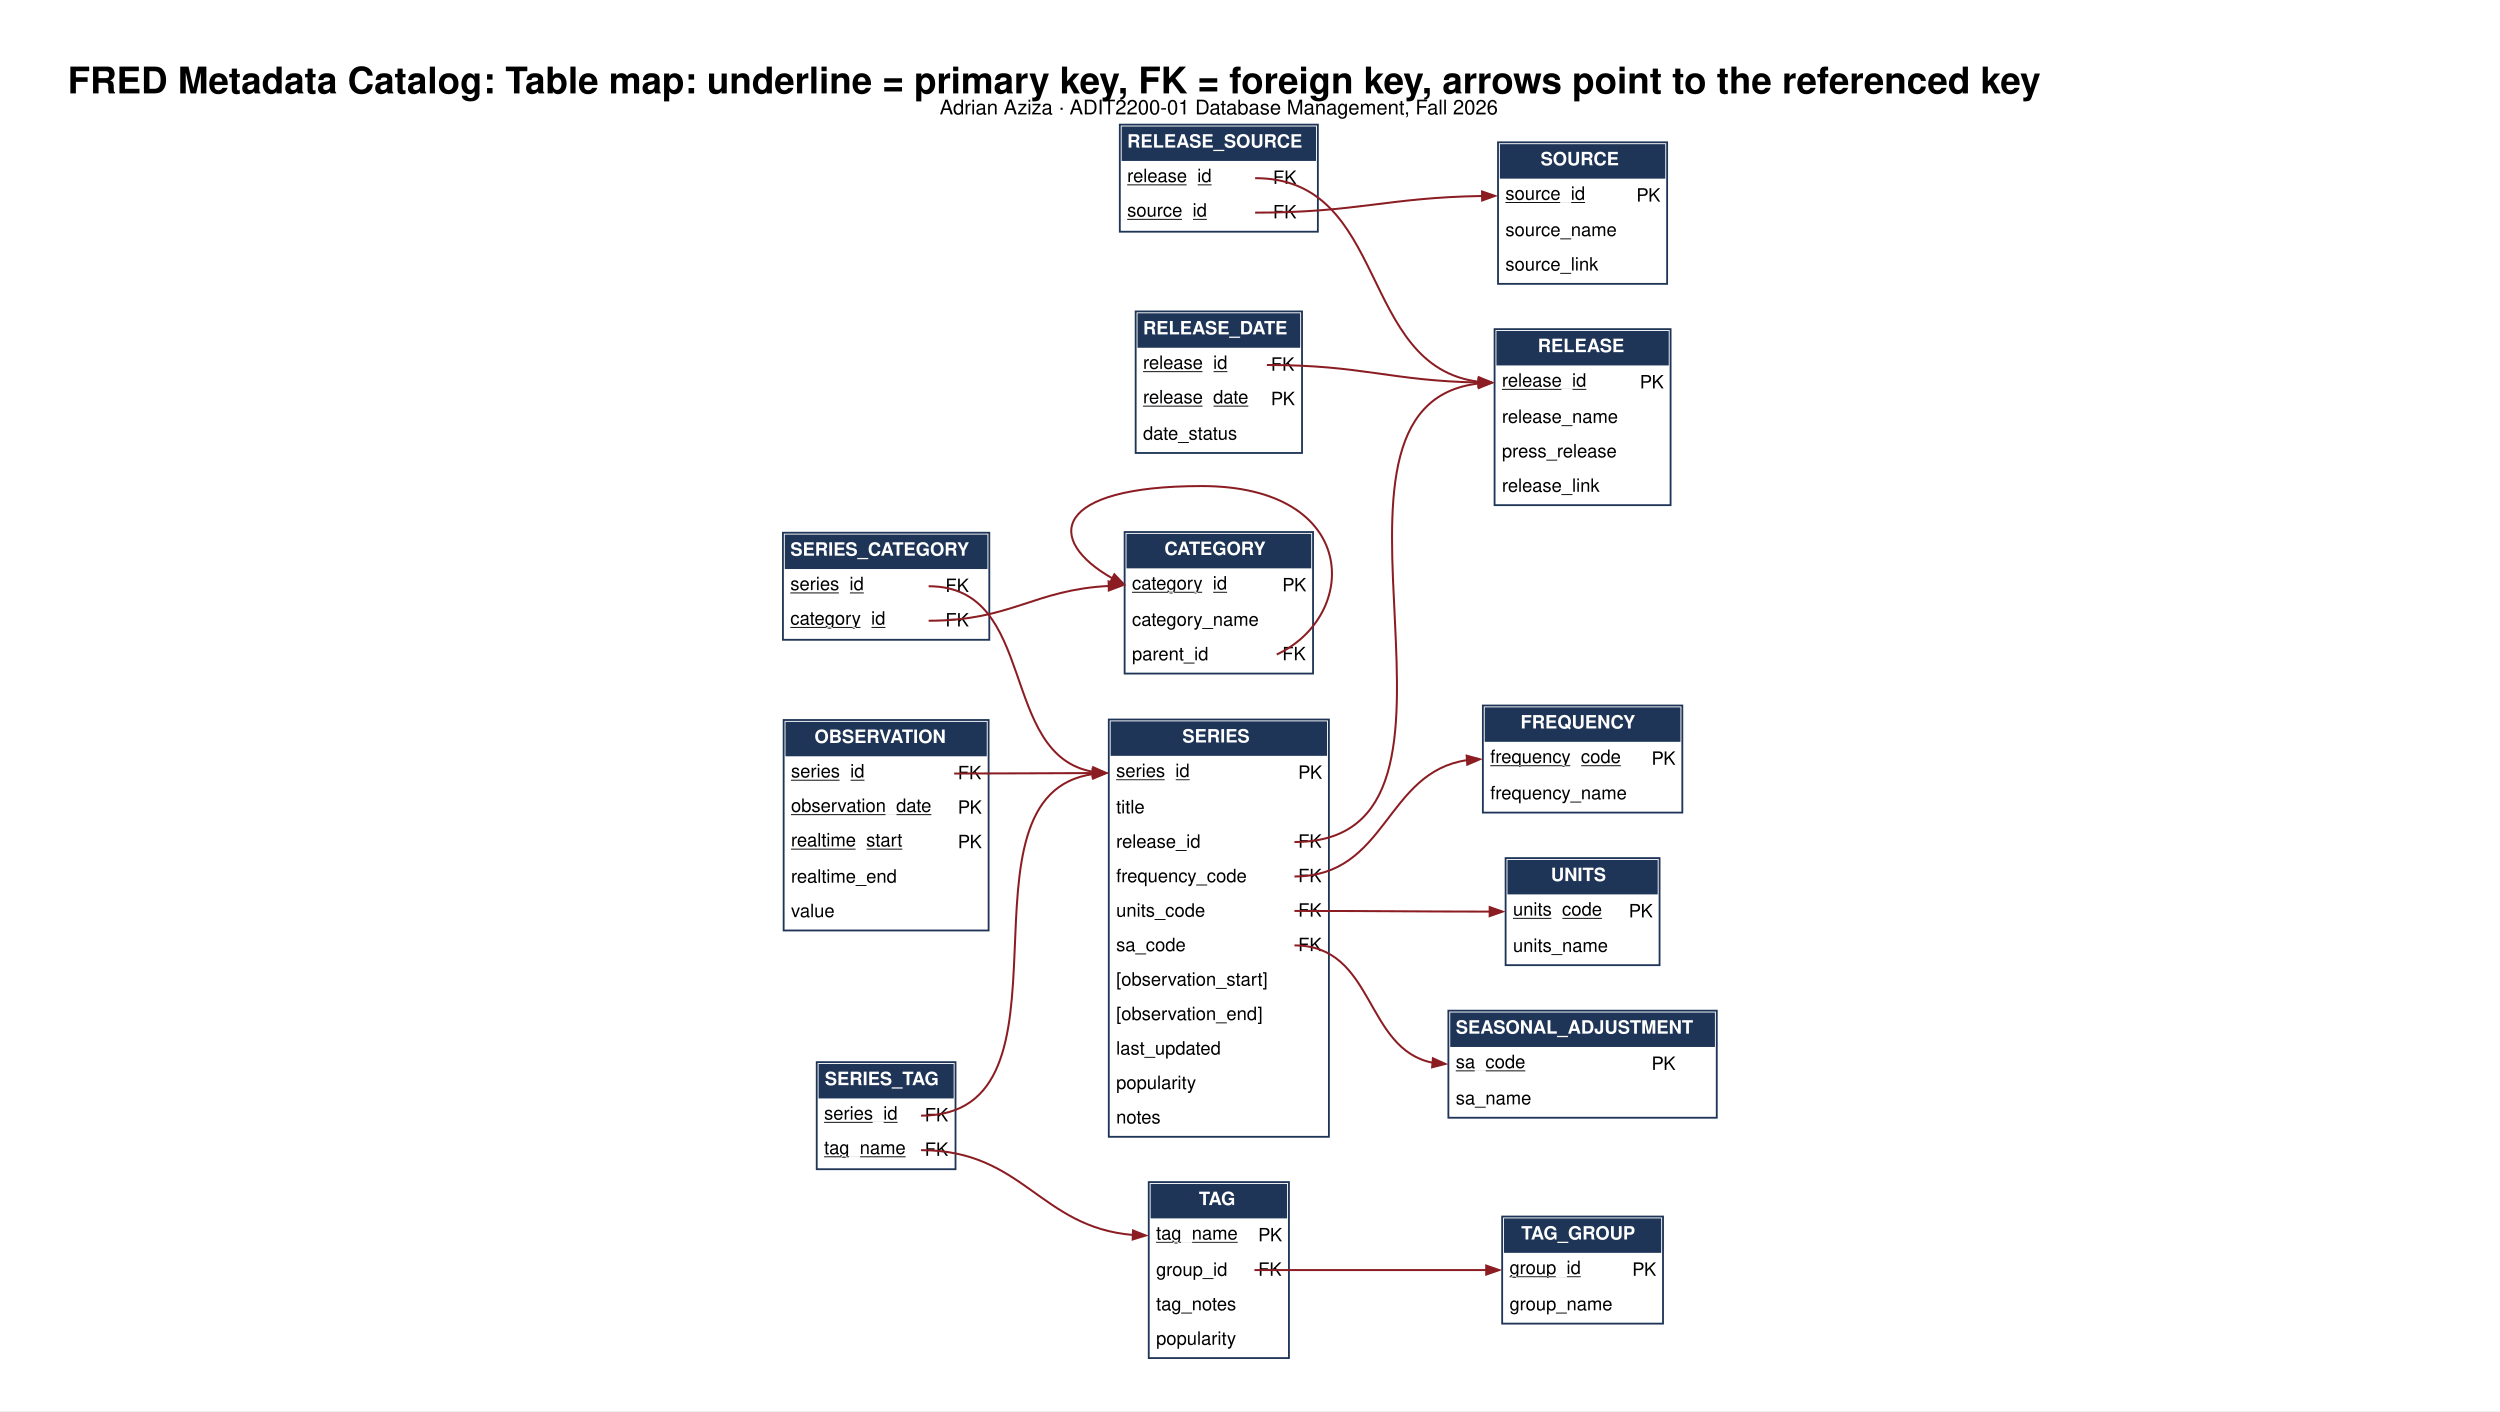
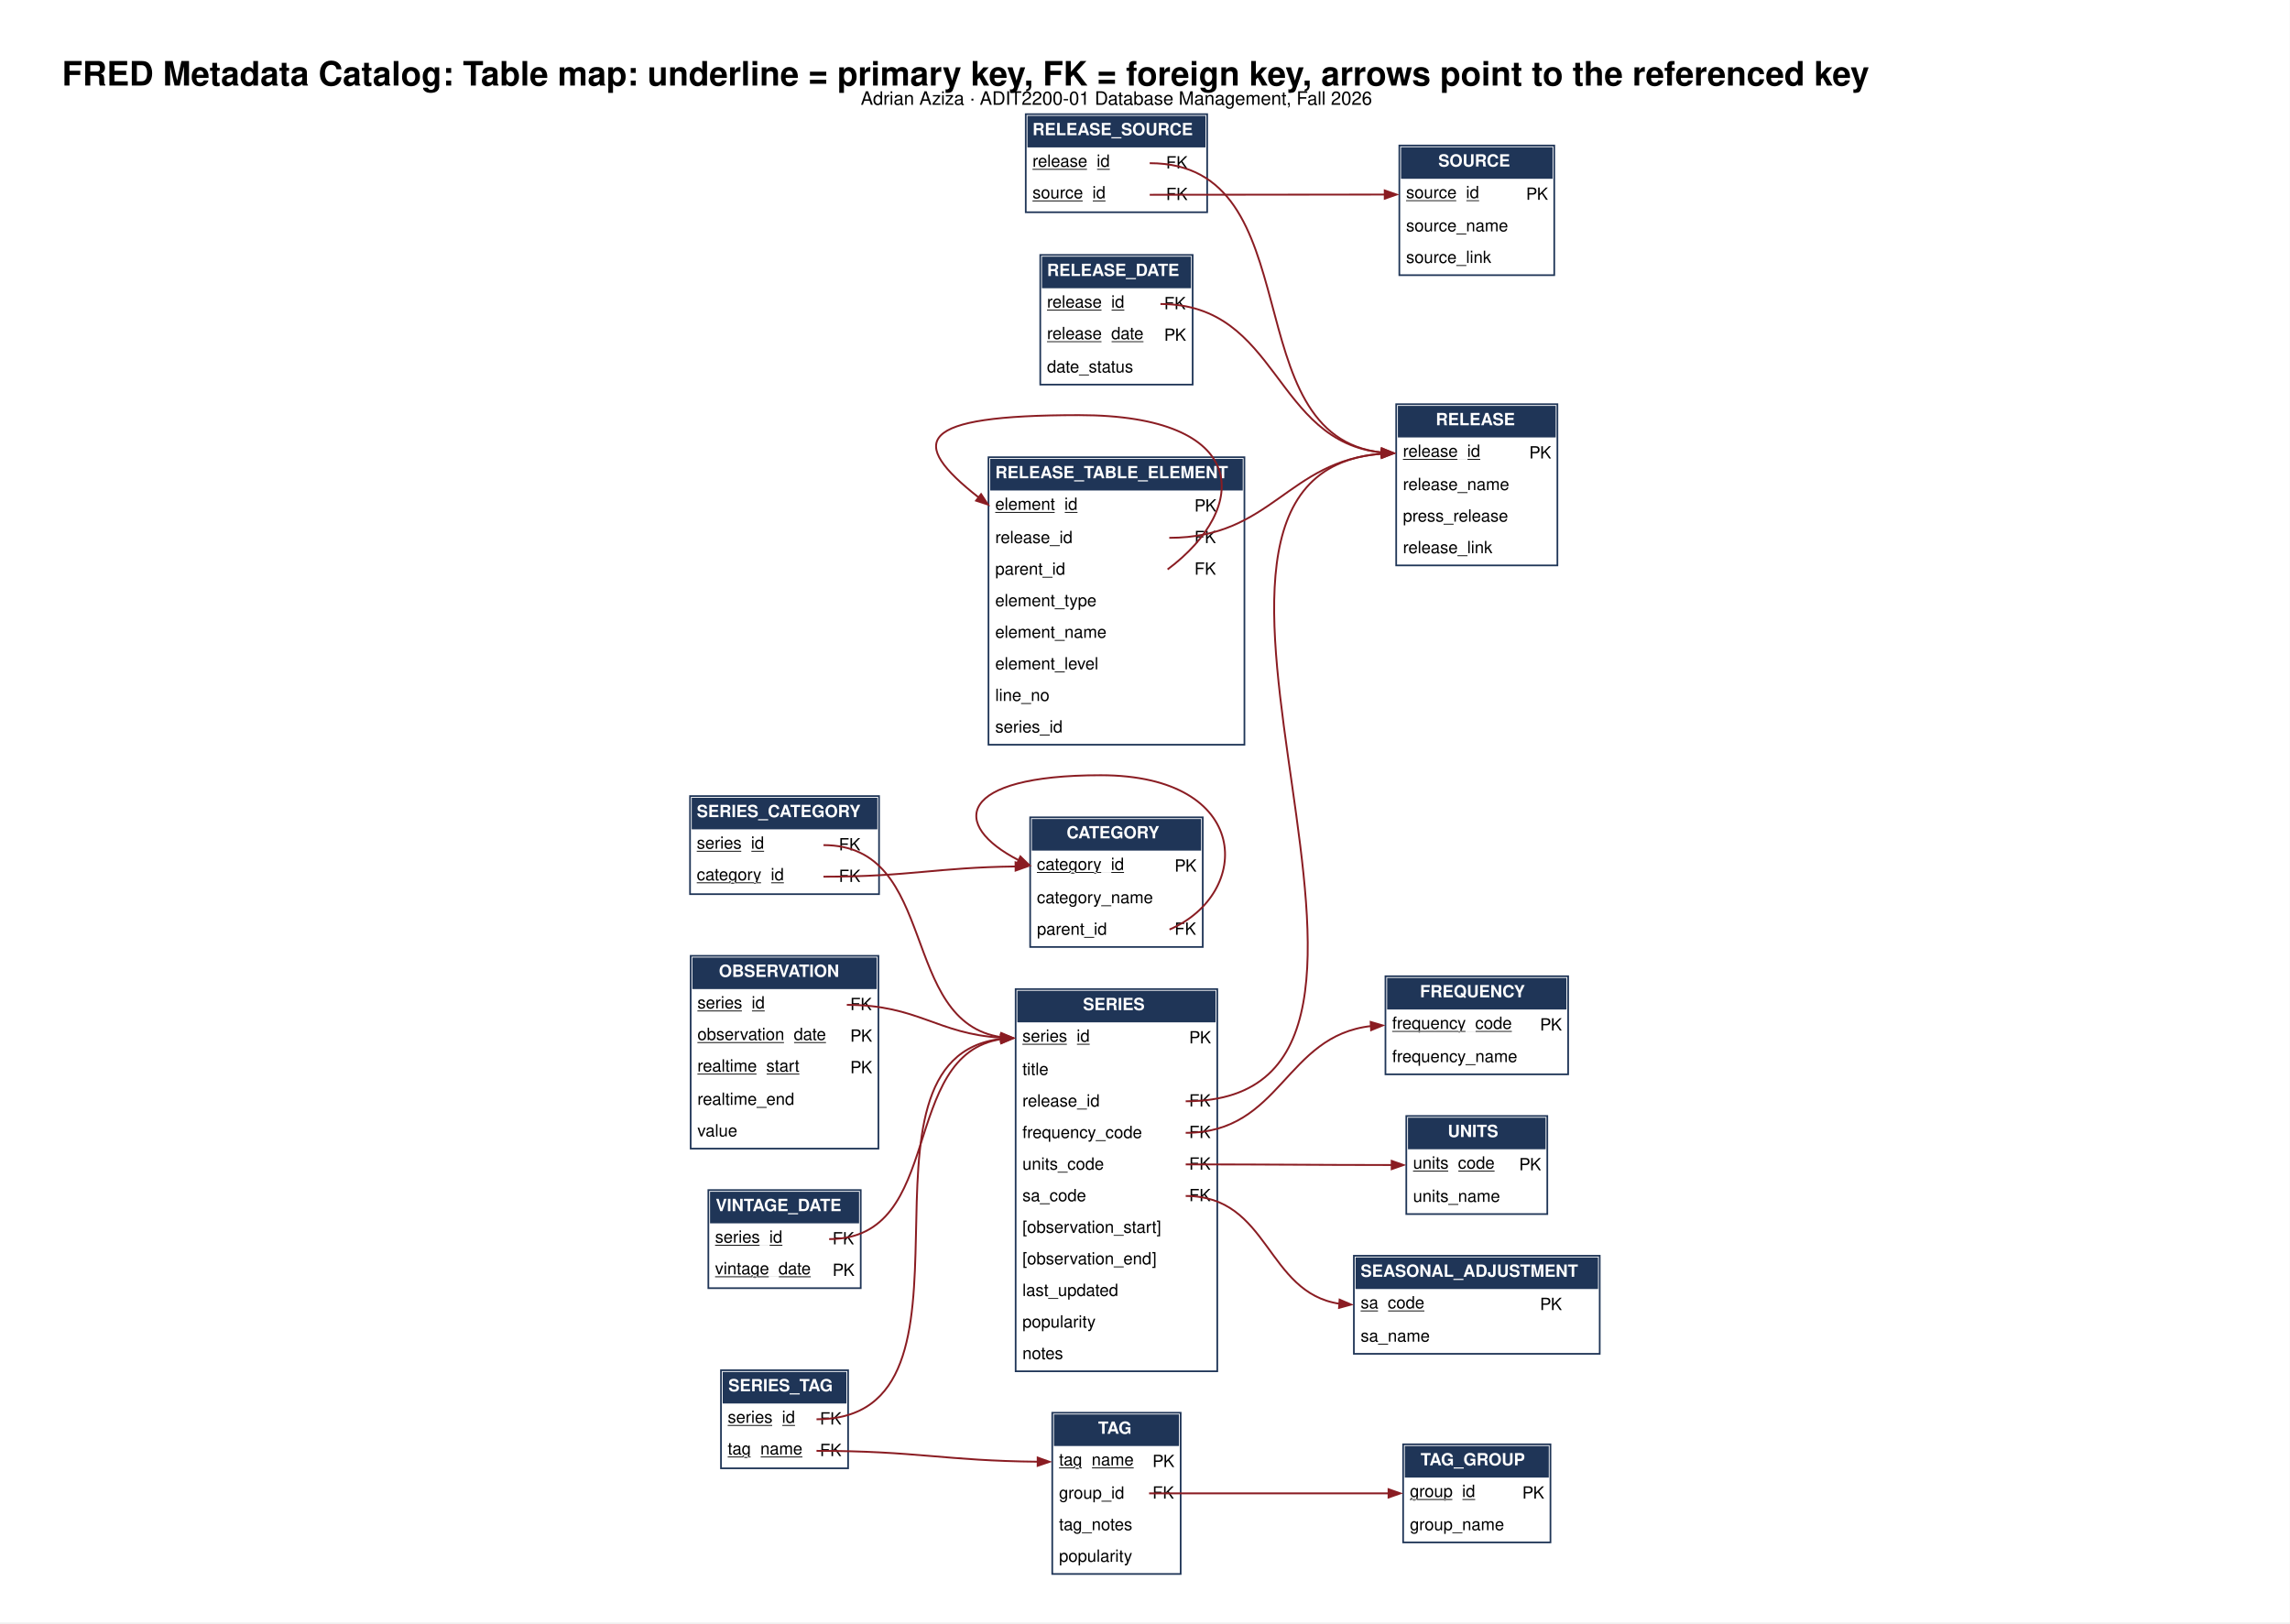
- <svg xmlns="http://www.w3.org/2000/svg" width="1360pt" height="768pt" viewBox="0.00 0.00 1360.00 768.00">
-   <g id="graph0" class="graph" transform="scale(1 1) rotate(0) translate(28.8 738.8)">
-     <polygon fill="white" stroke="none" points="-28.8,28.8 -28.8,-738.8 1331.05,-738.8 1331.05,28.8 -28.8,28.8" />
-     <text xml:space="preserve" text-anchor="start" x="8" y="-688" font-family="Helvetica,sans-Serif" font-weight="bold" font-size="20.00">FRED Metadata Catalog: Table map: underline = primary key, FK = foreign key, arrows point to the referenced key</text>
-     <text xml:space="preserve" text-anchor="start" x="482.38" y="-676.55" font-family="Helvetica,sans-Serif" font-size="11.00">Adrian Aziza · ADIT2200-01 Database Management, Fall 2026</text>
+ <svg xmlns="http://www.w3.org/2000/svg" width="1360pt" height="964pt" viewBox="0.00 0.00 1360.00 964.00">
+   <g id="graph0" class="graph" transform="scale(1 1) rotate(0) translate(28.8 934.8)">
+     <polygon fill="white" stroke="none" points="-28.8,28.8 -28.8,-934.8 1331.05,-934.8 1331.05,28.8 -28.8,28.8" />
+     <text xml:space="preserve" text-anchor="start" x="8" y="-884" font-family="Helvetica,sans-Serif" font-weight="bold" font-size="20.00">FRED Metadata Catalog: Table map: underline = primary key, FK = foreign key, arrows point to the referenced key</text>
+     <text xml:space="preserve" text-anchor="start" x="482.38" y="-872.55" font-family="Helvetica,sans-Serif" font-size="11.00">Adrian Aziza · ADIT2200-01 Database Management, Fall 2026</text>
    <g id="node1" class="node">
-       <polygon fill="#1f3557" stroke="none" points="778.88,-335.25 778.88,-354 885.38,-354 885.38,-335.25 778.88,-335.25" />
-       <text xml:space="preserve" text-anchor="start" x="798.38" y="-342.5" font-family="Helvetica,sans-Serif" font-weight="bold" font-size="10.00" fill="white">FREQUENCY</text>
-       <text xml:space="preserve" text-anchor="start" x="781.88" y="-323.75" font-family="Helvetica,sans-Serif" text-decoration="underline" font-size="10.00">frequency_code</text>
-       <text xml:space="preserve" text-anchor="start" x="869.62" y="-322.75" font-family="Helvetica,sans-Serif" font-size="10.00">PK</text>
-       <text xml:space="preserve" text-anchor="start" x="781.88" y="-304" font-family="Helvetica,sans-Serif" font-size="10.00">frequency_name</text>
-       <polygon fill="none" stroke="#1f3557" points="777.88,-296.75 777.88,-355 886.38,-355 886.38,-296.75 777.88,-296.75" />
+       <polygon fill="#1f3557" stroke="none" points="795,-335.25 795,-354 901.5,-354 901.5,-335.25 795,-335.25" />
+       <text xml:space="preserve" text-anchor="start" x="814.5" y="-342.5" font-family="Helvetica,sans-Serif" font-weight="bold" font-size="10.00" fill="white">FREQUENCY</text>
+       <text xml:space="preserve" text-anchor="start" x="798" y="-323.75" font-family="Helvetica,sans-Serif" text-decoration="underline" font-size="10.00">frequency_code</text>
+       <text xml:space="preserve" text-anchor="start" x="885.75" y="-322.75" font-family="Helvetica,sans-Serif" font-size="10.00">PK</text>
+       <text xml:space="preserve" text-anchor="start" x="798" y="-304" font-family="Helvetica,sans-Serif" font-size="10.00">frequency_name</text>
+       <polygon fill="none" stroke="#1f3557" points="794,-296.75 794,-355 902.5,-355 902.5,-296.75 794,-296.75" />
    </g>
    <g id="node2" class="node">
-       <polygon fill="#1f3557" stroke="none" points="791.25,-252.25 791.25,-271 873,-271 873,-252.25 791.25,-252.25" />
-       <text xml:space="preserve" text-anchor="start" x="814.88" y="-259.5" font-family="Helvetica,sans-Serif" font-weight="bold" font-size="10.00" fill="white">UNITS</text>
-       <text xml:space="preserve" text-anchor="start" x="794.25" y="-240.75" font-family="Helvetica,sans-Serif" text-decoration="underline" font-size="10.00">units_code</text>
-       <text xml:space="preserve" text-anchor="start" x="857.25" y="-239.75" font-family="Helvetica,sans-Serif" font-size="10.00">PK</text>
-       <text xml:space="preserve" text-anchor="start" x="794.25" y="-221" font-family="Helvetica,sans-Serif" font-size="10.00">units_name</text>
-       <polygon fill="none" stroke="#1f3557" points="790.25,-213.75 790.25,-272 874,-272 874,-213.75 790.25,-213.75" />
+       <polygon fill="#1f3557" stroke="none" points="807.38,-252.25 807.38,-271 889.12,-271 889.12,-252.25 807.38,-252.25" />
+       <text xml:space="preserve" text-anchor="start" x="831" y="-259.5" font-family="Helvetica,sans-Serif" font-weight="bold" font-size="10.00" fill="white">UNITS</text>
+       <text xml:space="preserve" text-anchor="start" x="810.38" y="-240.75" font-family="Helvetica,sans-Serif" text-decoration="underline" font-size="10.00">units_code</text>
+       <text xml:space="preserve" text-anchor="start" x="873.38" y="-239.75" font-family="Helvetica,sans-Serif" font-size="10.00">PK</text>
+       <text xml:space="preserve" text-anchor="start" x="810.38" y="-221" font-family="Helvetica,sans-Serif" font-size="10.00">units_name</text>
+       <polygon fill="none" stroke="#1f3557" points="806.38,-213.75 806.38,-272 890.12,-272 890.12,-213.75 806.38,-213.75" />
    </g>
    <g id="node3" class="node">
-       <polygon fill="#1f3557" stroke="none" points="760.12,-169.25 760.12,-188 904.12,-188 904.12,-169.25 760.12,-169.25" />
-       <text xml:space="preserve" text-anchor="start" x="763.12" y="-176.5" font-family="Helvetica,sans-Serif" font-weight="bold" font-size="10.00" fill="white">SEASONAL_ADJUSTMENT</text>
-       <text xml:space="preserve" text-anchor="start" x="763.12" y="-157.75" font-family="Helvetica,sans-Serif" text-decoration="underline" font-size="10.00">sa_code</text>
-       <text xml:space="preserve" text-anchor="start" x="869.62" y="-156.75" font-family="Helvetica,sans-Serif" font-size="10.00">PK</text>
-       <text xml:space="preserve" text-anchor="start" x="763.12" y="-138" font-family="Helvetica,sans-Serif" font-size="10.00">sa_name</text>
-       <polygon fill="none" stroke="#1f3557" points="759.12,-130.75 759.12,-189 905.12,-189 905.12,-130.75 759.12,-130.75" />
+       <polygon fill="#1f3557" stroke="none" points="776.25,-169.25 776.25,-188 920.25,-188 920.25,-169.25 776.25,-169.25" />
+       <text xml:space="preserve" text-anchor="start" x="779.25" y="-176.5" font-family="Helvetica,sans-Serif" font-weight="bold" font-size="10.00" fill="white">SEASONAL_ADJUSTMENT</text>
+       <text xml:space="preserve" text-anchor="start" x="779.25" y="-157.75" font-family="Helvetica,sans-Serif" text-decoration="underline" font-size="10.00">sa_code</text>
+       <text xml:space="preserve" text-anchor="start" x="885.75" y="-156.75" font-family="Helvetica,sans-Serif" font-size="10.00">PK</text>
+       <text xml:space="preserve" text-anchor="start" x="779.25" y="-138" font-family="Helvetica,sans-Serif" font-size="10.00">sa_name</text>
+       <polygon fill="none" stroke="#1f3557" points="775.25,-130.75 775.25,-189 921.25,-189 921.25,-130.75 775.25,-130.75" />
    </g>
    <g id="node4" class="node">
-       <polygon fill="#1f3557" stroke="none" points="787.12,-641.62 787.12,-660.38 877.12,-660.38 877.12,-641.62 787.12,-641.62" />
-       <text xml:space="preserve" text-anchor="start" x="809.25" y="-648.88" font-family="Helvetica,sans-Serif" font-weight="bold" font-size="10.00" fill="white">SOURCE</text>
-       <text xml:space="preserve" text-anchor="start" x="790.12" y="-630.12" font-family="Helvetica,sans-Serif" text-decoration="underline" font-size="10.00">source_id</text>
-       <text xml:space="preserve" text-anchor="start" x="861.38" y="-629.12" font-family="Helvetica,sans-Serif" font-size="10.00">PK</text>
-       <text xml:space="preserve" text-anchor="start" x="790.12" y="-610.38" font-family="Helvetica,sans-Serif" font-size="10.00">source_name</text>
-       <text xml:space="preserve" text-anchor="start" x="790.12" y="-591.62" font-family="Helvetica,sans-Serif" font-size="10.00">source_link</text>
-       <polygon fill="none" stroke="#1f3557" points="786.12,-584.38 786.12,-661.38 878.12,-661.38 878.12,-584.38 786.12,-584.38" />
+       <polygon fill="#1f3557" stroke="none" points="803.25,-828.62 803.25,-847.38 893.25,-847.38 893.25,-828.62 803.25,-828.62" />
+       <text xml:space="preserve" text-anchor="start" x="825.38" y="-835.88" font-family="Helvetica,sans-Serif" font-weight="bold" font-size="10.00" fill="white">SOURCE</text>
+       <text xml:space="preserve" text-anchor="start" x="806.25" y="-817.12" font-family="Helvetica,sans-Serif" text-decoration="underline" font-size="10.00">source_id</text>
+       <text xml:space="preserve" text-anchor="start" x="877.5" y="-816.12" font-family="Helvetica,sans-Serif" font-size="10.00">PK</text>
+       <text xml:space="preserve" text-anchor="start" x="806.25" y="-797.38" font-family="Helvetica,sans-Serif" font-size="10.00">source_name</text>
+       <text xml:space="preserve" text-anchor="start" x="806.25" y="-778.62" font-family="Helvetica,sans-Serif" font-size="10.00">source_link</text>
+       <polygon fill="none" stroke="#1f3557" points="802.25,-771.38 802.25,-848.38 894.25,-848.38 894.25,-771.38 802.25,-771.38" />
    </g>
    <g id="node5" class="node">
-       <polygon fill="#1f3557" stroke="none" points="785.25,-540 785.25,-558.75 879,-558.75 879,-540 785.25,-540" />
-       <text xml:space="preserve" text-anchor="start" x="807.75" y="-547.25" font-family="Helvetica,sans-Serif" font-weight="bold" font-size="10.00" fill="white">RELEASE</text>
-       <text xml:space="preserve" text-anchor="start" x="788.25" y="-528.5" font-family="Helvetica,sans-Serif" text-decoration="underline" font-size="10.00">release_id</text>
-       <text xml:space="preserve" text-anchor="start" x="863.25" y="-527.5" font-family="Helvetica,sans-Serif" font-size="10.00">PK</text>
-       <text xml:space="preserve" text-anchor="start" x="788.25" y="-508.75" font-family="Helvetica,sans-Serif" font-size="10.00">release_name</text>
-       <text xml:space="preserve" text-anchor="start" x="788.25" y="-490" font-family="Helvetica,sans-Serif" font-size="10.00">press_release</text>
-       <text xml:space="preserve" text-anchor="start" x="788.25" y="-471.25" font-family="Helvetica,sans-Serif" font-size="10.00">release_link</text>
-       <polygon fill="none" stroke="#1f3557" points="784.25,-464 784.25,-559.75 880,-559.75 880,-464 784.25,-464" />
+       <polygon fill="#1f3557" stroke="none" points="801.38,-675 801.38,-693.75 895.12,-693.75 895.12,-675 801.38,-675" />
+       <text xml:space="preserve" text-anchor="start" x="823.88" y="-682.25" font-family="Helvetica,sans-Serif" font-weight="bold" font-size="10.00" fill="white">RELEASE</text>
+       <text xml:space="preserve" text-anchor="start" x="804.38" y="-663.5" font-family="Helvetica,sans-Serif" text-decoration="underline" font-size="10.00">release_id</text>
+       <text xml:space="preserve" text-anchor="start" x="879.38" y="-662.5" font-family="Helvetica,sans-Serif" font-size="10.00">PK</text>
+       <text xml:space="preserve" text-anchor="start" x="804.38" y="-643.75" font-family="Helvetica,sans-Serif" font-size="10.00">release_name</text>
+       <text xml:space="preserve" text-anchor="start" x="804.38" y="-625" font-family="Helvetica,sans-Serif" font-size="10.00">press_release</text>
+       <text xml:space="preserve" text-anchor="start" x="804.38" y="-606.25" font-family="Helvetica,sans-Serif" font-size="10.00">release_link</text>
+       <polygon fill="none" stroke="#1f3557" points="800.38,-599 800.38,-694.75 896.12,-694.75 896.12,-599 800.38,-599" />
    </g>
    <g id="node6" class="node">
-       <polygon fill="#1f3557" stroke="none" points="581.38,-651.25 581.38,-670 687.12,-670 687.12,-651.25 581.38,-651.25" />
-       <text xml:space="preserve" text-anchor="start" x="584.38" y="-658.5" font-family="Helvetica,sans-Serif" font-weight="bold" font-size="10.00" fill="white">RELEASE_SOURCE</text>
-       <text xml:space="preserve" text-anchor="start" x="584.38" y="-639.75" font-family="Helvetica,sans-Serif" text-decoration="underline" font-size="10.00">release_id</text>
-       <text xml:space="preserve" text-anchor="start" x="663.69" y="-638.75" font-family="Helvetica,sans-Serif" font-size="10.00">FK</text>
-       <text xml:space="preserve" text-anchor="start" x="584.38" y="-621" font-family="Helvetica,sans-Serif" text-decoration="underline" font-size="10.00">source_id</text>
-       <text xml:space="preserve" text-anchor="start" x="663.69" y="-620" font-family="Helvetica,sans-Serif" font-size="10.00">FK</text>
-       <polygon fill="none" stroke="#1f3557" points="580.38,-612.75 580.38,-671 688.12,-671 688.12,-612.75 580.38,-612.75" />
+       <polygon fill="#1f3557" stroke="none" points="581.38,-847.25 581.38,-866 687.12,-866 687.12,-847.25 581.38,-847.25" />
+       <text xml:space="preserve" text-anchor="start" x="584.38" y="-854.5" font-family="Helvetica,sans-Serif" font-weight="bold" font-size="10.00" fill="white">RELEASE_SOURCE</text>
+       <text xml:space="preserve" text-anchor="start" x="584.38" y="-835.75" font-family="Helvetica,sans-Serif" text-decoration="underline" font-size="10.00">release_id</text>
+       <text xml:space="preserve" text-anchor="start" x="663.69" y="-834.75" font-family="Helvetica,sans-Serif" font-size="10.00">FK</text>
+       <text xml:space="preserve" text-anchor="start" x="584.38" y="-817" font-family="Helvetica,sans-Serif" text-decoration="underline" font-size="10.00">source_id</text>
+       <text xml:space="preserve" text-anchor="start" x="663.69" y="-816" font-family="Helvetica,sans-Serif" font-size="10.00">FK</text>
+       <polygon fill="none" stroke="#1f3557" points="580.38,-808.75 580.38,-867 688.12,-867 688.12,-808.75 580.38,-808.75" />
    </g>
    <g id="edge2" class="edge">
-       <path fill="none" stroke="#8a1c22" stroke-width="1.1" d="M654,-623.12C709.87,-623.12 725.69,-631.35 777.49,-632.18" />
-       <polygon fill="#8a1c22" stroke="#8a1c22" stroke-width="1.1" points="777.44,-634.63 784.46,-632.24 777.48,-629.73 777.44,-634.63" />
+       <path fill="none" stroke="#8a1c22" stroke-width="1.1" d="M654,-819.12C716.93,-819.12 734.78,-819.24 793.66,-819.25" />
+       <polygon fill="#8a1c22" stroke="#8a1c22" stroke-width="1.1" points="793.58,-821.7 800.59,-819.25 793.59,-816.8 793.58,-821.7" />
    </g>
    <g id="edge1" class="edge">
-       <path fill="none" stroke="#8a1c22" stroke-width="1.1" d="M654,-641.88C727.16,-641.88 709.69,-539.15 775.77,-531.12" />
-       <polygon fill="#8a1c22" stroke="#8a1c22" stroke-width="1.1" points="775.74,-533.58 782.59,-530.72 775.46,-528.68 775.74,-533.58" />
+       <path fill="none" stroke="#8a1c22" stroke-width="1.1" d="M654,-837.88C751.52,-837.88 702.97,-675.57 791.94,-666.06" />
+       <polygon fill="#8a1c22" stroke="#8a1c22" stroke-width="1.1" points="791.85,-668.52 798.71,-665.71 791.6,-663.62 791.85,-668.52" />
    </g>
    <g id="node7" class="node">
-       <polygon fill="#1f3557" stroke="none" points="590,-549.62 590,-568.38 678.5,-568.38 678.5,-549.62 590,-549.62" />
-       <text xml:space="preserve" text-anchor="start" x="593" y="-556.88" font-family="Helvetica,sans-Serif" font-weight="bold" font-size="10.00" fill="white">RELEASE_DATE</text>
-       <text xml:space="preserve" text-anchor="start" x="593" y="-538.12" font-family="Helvetica,sans-Serif" text-decoration="underline" font-size="10.00">release_id</text>
-       <text xml:space="preserve" text-anchor="start" x="662.56" y="-537.12" font-family="Helvetica,sans-Serif" font-size="10.00">FK</text>
-       <text xml:space="preserve" text-anchor="start" x="593" y="-519.38" font-family="Helvetica,sans-Serif" text-decoration="underline" font-size="10.00">release_date</text>
-       <text xml:space="preserve" text-anchor="start" x="662.56" y="-518.38" font-family="Helvetica,sans-Serif" font-size="10.00">PK</text>
-       <text xml:space="preserve" text-anchor="start" x="593" y="-499.62" font-family="Helvetica,sans-Serif" font-size="10.00">date_status</text>
-       <polygon fill="none" stroke="#1f3557" points="589,-492.38 589,-569.38 679.5,-569.38 679.5,-492.38 589,-492.38" />
+       <polygon fill="#1f3557" stroke="none" points="590,-763.62 590,-782.38 678.5,-782.38 678.5,-763.62 590,-763.62" />
+       <text xml:space="preserve" text-anchor="start" x="593" y="-770.88" font-family="Helvetica,sans-Serif" font-weight="bold" font-size="10.00" fill="white">RELEASE_DATE</text>
+       <text xml:space="preserve" text-anchor="start" x="593" y="-752.12" font-family="Helvetica,sans-Serif" text-decoration="underline" font-size="10.00">release_id</text>
+       <text xml:space="preserve" text-anchor="start" x="662.56" y="-751.12" font-family="Helvetica,sans-Serif" font-size="10.00">FK</text>
+       <text xml:space="preserve" text-anchor="start" x="593" y="-733.38" font-family="Helvetica,sans-Serif" text-decoration="underline" font-size="10.00">release_date</text>
+       <text xml:space="preserve" text-anchor="start" x="662.56" y="-732.38" font-family="Helvetica,sans-Serif" font-size="10.00">PK</text>
+       <text xml:space="preserve" text-anchor="start" x="593" y="-713.62" font-family="Helvetica,sans-Serif" font-size="10.00">date_status</text>
+       <polygon fill="none" stroke="#1f3557" points="589,-706.38 589,-783.38 679.5,-783.38 679.5,-706.38 589,-706.38" />
    </g>
    <g id="edge3" class="edge">
-       <path fill="none" stroke="#8a1c22" stroke-width="1.1" d="M660.38,-540.25C712.68,-540.25 727.5,-531.61 775.85,-530.7" />
-       <polygon fill="#8a1c22" stroke="#8a1c22" stroke-width="1.1" points="775.61,-533.15 782.59,-530.64 775.56,-528.26 775.61,-533.15" />
+       <path fill="none" stroke="#8a1c22" stroke-width="1.1" d="M660.38,-754.25C731.14,-754.25 727.18,-672.41 792.11,-666.02" />
+       <polygon fill="#8a1c22" stroke="#8a1c22" stroke-width="1.1" points="791.84,-668.49 798.71,-665.7 791.6,-663.59 791.84,-668.49" />
    </g>
    <g id="node8" class="node">
+       <polygon fill="#1f3557" stroke="none" points="559.25,-643.5 559.25,-662.25 709.25,-662.25 709.25,-643.5 559.25,-643.5" />
+       <text xml:space="preserve" text-anchor="start" x="562.25" y="-650.75" font-family="Helvetica,sans-Serif" font-weight="bold" font-size="10.00" fill="white">RELEASE_TABLE_ELEMENT</text>
+       <text xml:space="preserve" text-anchor="start" x="562.25" y="-632" font-family="Helvetica,sans-Serif" text-decoration="underline" font-size="10.00">element_id</text>
+       <text xml:space="preserve" text-anchor="start" x="680.56" y="-631" font-family="Helvetica,sans-Serif" font-size="10.00">PK</text>
+       <text xml:space="preserve" text-anchor="start" x="562.25" y="-612.25" font-family="Helvetica,sans-Serif" font-size="10.00">release_id</text>
+       <text xml:space="preserve" text-anchor="start" x="680.56" y="-612.25" font-family="Helvetica,sans-Serif" font-size="10.00">FK</text>
+       <text xml:space="preserve" text-anchor="start" x="562.25" y="-593.5" font-family="Helvetica,sans-Serif" font-size="10.00">parent_id</text>
+       <text xml:space="preserve" text-anchor="start" x="680.56" y="-593.5" font-family="Helvetica,sans-Serif" font-size="10.00">FK</text>
+       <text xml:space="preserve" text-anchor="start" x="562.25" y="-574.75" font-family="Helvetica,sans-Serif" font-size="10.00">element_type</text>
+       <text xml:space="preserve" text-anchor="start" x="562.25" y="-556" font-family="Helvetica,sans-Serif" font-size="10.00">element_name</text>
+       <text xml:space="preserve" text-anchor="start" x="562.25" y="-537.25" font-family="Helvetica,sans-Serif" font-size="10.00">element_level</text>
+       <text xml:space="preserve" text-anchor="start" x="562.25" y="-518.5" font-family="Helvetica,sans-Serif" font-size="10.00">line_no</text>
+       <text xml:space="preserve" text-anchor="start" x="562.25" y="-499.75" font-family="Helvetica,sans-Serif" font-size="10.00">series_id</text>
+       <polygon fill="none" stroke="#1f3557" points="558.25,-492.5 558.25,-663.25 710.25,-663.25 710.25,-492.5 558.25,-492.5" />
+     </g>
+     <g id="edge4" class="edge">
+       <path fill="none" stroke="#8a1c22" stroke-width="1.1" d="M665.62,-615.38C726.55,-615.38 735.68,-661.02 791.75,-665.3" />
+       <polygon fill="#8a1c22" stroke="#8a1c22" stroke-width="1.1" points="791.62,-667.75 798.71,-665.56 791.81,-662.85 791.62,-667.75" />
+     </g>
+     <g id="edge5" class="edge">
+       <path fill="none" stroke="#8a1c22" stroke-width="1.1" d="M664.62,-596.62C713.91,-633.42 713.91,-688.25 611.94,-688.25 514.95,-688.25 510.21,-672.57 552.39,-639.38" />
+       <polygon fill="#8a1c22" stroke="#8a1c22" stroke-width="1.1" points="553.86,-641.34 557.93,-635.14 550.88,-637.45 553.86,-641.34" />
+     </g>
+     <g id="node9" class="node">
      <polygon fill="#1f3557" stroke="none" points="584,-429.62 584,-448.38 684.5,-448.38 684.5,-429.62 584,-429.62" />
      <text xml:space="preserve" text-anchor="start" x="604.62" y="-436.88" font-family="Helvetica,sans-Serif" font-weight="bold" font-size="10.00" fill="white">CATEGORY</text>
      <text xml:space="preserve" text-anchor="start" x="587" y="-418.12" font-family="Helvetica,sans-Serif" text-decoration="underline" font-size="10.00">category_id</text>
      <text xml:space="preserve" text-anchor="start" x="668.75" y="-417.12" font-family="Helvetica,sans-Serif" font-size="10.00">PK</text>
      <text xml:space="preserve" text-anchor="start" x="587" y="-398.38" font-family="Helvetica,sans-Serif" font-size="10.00">category_name</text>
      <text xml:space="preserve" text-anchor="start" x="587" y="-379.62" font-family="Helvetica,sans-Serif" font-size="10.00">parent_id</text>
      <text xml:space="preserve" text-anchor="start" x="668.75" y="-379.62" font-family="Helvetica,sans-Serif" font-size="10.00">FK</text>
      <polygon fill="none" stroke="#1f3557" points="583,-372.38 583,-449.38 685.5,-449.38 685.5,-372.38 583,-372.38" />
    </g>
-     <g id="edge4" class="edge">
-       <path fill="none" stroke="#8a1c22" stroke-width="1.1" d="M665.75,-382.75C711,-403.92 711,-474.38 624.88,-474.38 543.8,-474.38 539.05,-445.17 576.52,-424.08" />
-       <polygon fill="#8a1c22" stroke="#8a1c22" stroke-width="1.1" points="577.41,-426.38 582.52,-421.01 575.17,-422.02 577.41,-426.38" />
-     </g>
-     <g id="node9" class="node">
-       <polygon fill="#1f3557" stroke="none" points="789.38,-57.25 789.38,-76 874.88,-76 874.88,-57.25 789.38,-57.25" />
-       <text xml:space="preserve" text-anchor="start" x="798.75" y="-64.5" font-family="Helvetica,sans-Serif" font-weight="bold" font-size="10.00" fill="white">TAG_GROUP</text>
-       <text xml:space="preserve" text-anchor="start" x="792.38" y="-45.75" font-family="Helvetica,sans-Serif" text-decoration="underline" font-size="10.00">group_id</text>
-       <text xml:space="preserve" text-anchor="start" x="859.12" y="-44.75" font-family="Helvetica,sans-Serif" font-size="10.00">PK</text>
-       <text xml:space="preserve" text-anchor="start" x="792.38" y="-26" font-family="Helvetica,sans-Serif" font-size="10.00">group_name</text>
-       <polygon fill="none" stroke="#1f3557" points="788.38,-18.75 788.38,-77 875.88,-77 875.88,-18.75 788.38,-18.75" />
+     <g id="edge6" class="edge">
+       <path fill="none" stroke="#8a1c22" stroke-width="1.1" d="M665.75,-382.75C715.03,-403.92 715.03,-474.38 624.88,-474.38 539.65,-474.38 534.99,-444.92 576.36,-423.82" />
+       <polygon fill="#8a1c22" stroke="#8a1c22" stroke-width="1.1" points="577.19,-426.14 582.49,-420.96 575.11,-421.7 577.19,-426.14" />
    </g>
    <g id="node10" class="node">
+       <polygon fill="#1f3557" stroke="none" points="805.5,-57.25 805.5,-76 891,-76 891,-57.25 805.5,-57.25" />
+       <text xml:space="preserve" text-anchor="start" x="814.88" y="-64.5" font-family="Helvetica,sans-Serif" font-weight="bold" font-size="10.00" fill="white">TAG_GROUP</text>
+       <text xml:space="preserve" text-anchor="start" x="808.5" y="-45.75" font-family="Helvetica,sans-Serif" text-decoration="underline" font-size="10.00">group_id</text>
+       <text xml:space="preserve" text-anchor="start" x="875.25" y="-44.75" font-family="Helvetica,sans-Serif" font-size="10.00">PK</text>
+       <text xml:space="preserve" text-anchor="start" x="808.5" y="-26" font-family="Helvetica,sans-Serif" font-size="10.00">group_name</text>
+       <polygon fill="none" stroke="#1f3557" points="804.5,-18.75 804.5,-77 892,-77 892,-18.75 804.5,-18.75" />
+     </g>
+     <g id="node11" class="node">
      <polygon fill="#1f3557" stroke="none" points="597.12,-76 597.12,-94.75 671.38,-94.75 671.38,-76 597.12,-76" />
      <text xml:space="preserve" text-anchor="start" x="623.38" y="-83.25" font-family="Helvetica,sans-Serif" font-weight="bold" font-size="10.00" fill="white">TAG</text>
      <text xml:space="preserve" text-anchor="start" x="600.12" y="-64.5" font-family="Helvetica,sans-Serif" text-decoration="underline" font-size="10.00">tag_name</text>
      <text xml:space="preserve" text-anchor="start" x="655.62" y="-63.5" font-family="Helvetica,sans-Serif" font-size="10.00">PK</text>
      <text xml:space="preserve" text-anchor="start" x="600.12" y="-44.75" font-family="Helvetica,sans-Serif" font-size="10.00">group_id</text>
      <text xml:space="preserve" text-anchor="start" x="655.62" y="-44.75" font-family="Helvetica,sans-Serif" font-size="10.00">FK</text>
      <text xml:space="preserve" text-anchor="start" x="600.12" y="-26" font-family="Helvetica,sans-Serif" font-size="10.00">tag_notes</text>
      <text xml:space="preserve" text-anchor="start" x="600.12" y="-7.25" font-family="Helvetica,sans-Serif" font-size="10.00">popularity</text>
      <polygon fill="none" stroke="#1f3557" points="596.12,0 596.12,-95.75 672.38,-95.75 672.38,0 596.12,0" />
    </g>
-     <g id="edge5" class="edge">
-       <path fill="none" stroke="#8a1c22" stroke-width="1.1" d="M653.62,-47.88C710.59,-47.88 726.92,-47.88 779.91,-47.88" />
-       <polygon fill="#8a1c22" stroke="#8a1c22" stroke-width="1.1" points="779.71,-50.33 786.71,-47.88 779.71,-45.43 779.71,-50.33" />
-     </g>
-     <g id="node11" class="node">
+     <g id="edge7" class="edge">
+       <path fill="none" stroke="#8a1c22" stroke-width="1.1" d="M653.62,-47.88C717.8,-47.88 735.91,-47.88 796.13,-47.88" />
+       <polygon fill="#8a1c22" stroke="#8a1c22" stroke-width="1.1" points="795.84,-50.33 802.84,-47.88 795.84,-45.43 795.84,-50.33" />
+     </g>
+     <g id="node12" class="node">
      <polygon fill="#1f3557" stroke="none" points="575.38,-327.62 575.38,-346.38 693.12,-346.38 693.12,-327.62 575.38,-327.62" />
      <text xml:space="preserve" text-anchor="start" x="614.38" y="-334.88" font-family="Helvetica,sans-Serif" font-weight="bold" font-size="10.00" fill="white">SERIES</text>
      <text xml:space="preserve" text-anchor="start" x="578.38" y="-316.12" font-family="Helvetica,sans-Serif" text-decoration="underline" font-size="10.00">series_id</text>
      <text xml:space="preserve" text-anchor="start" x="677.38" y="-315.12" font-family="Helvetica,sans-Serif" font-size="10.00">PK</text>
      <text xml:space="preserve" text-anchor="start" x="578.38" y="-296.38" font-family="Helvetica,sans-Serif" font-size="10.00">title</text>
      <text xml:space="preserve" text-anchor="start" x="578.38" y="-277.62" font-family="Helvetica,sans-Serif" font-size="10.00">release_id</text>
      <text xml:space="preserve" text-anchor="start" x="677.38" y="-277.62" font-family="Helvetica,sans-Serif" font-size="10.00">FK</text>
      <text xml:space="preserve" text-anchor="start" x="578.38" y="-258.88" font-family="Helvetica,sans-Serif" font-size="10.00">frequency_code</text>
      <text xml:space="preserve" text-anchor="start" x="677.38" y="-258.88" font-family="Helvetica,sans-Serif" font-size="10.00">FK</text>
      <text xml:space="preserve" text-anchor="start" x="578.38" y="-240.12" font-family="Helvetica,sans-Serif" font-size="10.00">units_code</text>
      <text xml:space="preserve" text-anchor="start" x="677.38" y="-240.12" font-family="Helvetica,sans-Serif" font-size="10.00">FK</text>
      <text xml:space="preserve" text-anchor="start" x="578.38" y="-221.38" font-family="Helvetica,sans-Serif" font-size="10.00">sa_code</text>
      <text xml:space="preserve" text-anchor="start" x="677.38" y="-221.38" font-family="Helvetica,sans-Serif" font-size="10.00">FK</text>
      <text xml:space="preserve" text-anchor="start" x="578.38" y="-202.62" font-family="Helvetica,sans-Serif" font-size="10.00">[observation_start]</text>
      <text xml:space="preserve" text-anchor="start" x="578.38" y="-183.88" font-family="Helvetica,sans-Serif" font-size="10.00">[observation_end]</text>
      <text xml:space="preserve" text-anchor="start" x="578.38" y="-165.12" font-family="Helvetica,sans-Serif" font-size="10.00">last_updated</text>
      <text xml:space="preserve" text-anchor="start" x="578.38" y="-146.38" font-family="Helvetica,sans-Serif" font-size="10.00">popularity</text>
      <text xml:space="preserve" text-anchor="start" x="578.38" y="-127.62" font-family="Helvetica,sans-Serif" font-size="10.00">notes</text>
      <polygon fill="none" stroke="#1f3557" points="574.38,-120.38 574.38,-347.38 694.12,-347.38 694.12,-120.38 574.38,-120.38" />
    </g>
-     <g id="edge7" class="edge">
-       <path fill="none" stroke="#8a1c22" stroke-width="1.1" d="M675.38,-262C726.01,-262 724.56,-318.84 769.3,-325.28" />
-       <polygon fill="#8a1c22" stroke="#8a1c22" stroke-width="1.1" points="769.06,-327.72 776.21,-325.76 769.4,-322.83 769.06,-327.72" />
+     <g id="edge9" class="edge">
+       <path fill="none" stroke="#8a1c22" stroke-width="1.1" d="M675.38,-262C732.33,-262 734.09,-319.79 785.65,-325.43" />
+       <polygon fill="#8a1c22" stroke="#8a1c22" stroke-width="1.1" points="785.22,-327.86 792.34,-325.79 785.48,-322.97 785.22,-327.86" />
+     </g>
+     <g id="edge10" class="edge">
+       <path fill="none" stroke="#8a1c22" stroke-width="1.1" d="M675.38,-243.25C730.64,-243.25 746.56,-242.91 797.83,-242.88" />
+       <polygon fill="#8a1c22" stroke="#8a1c22" stroke-width="1.1" points="797.71,-245.33 804.71,-242.88 797.71,-240.43 797.71,-245.33" />
+     </g>
+     <g id="edge11" class="edge">
+       <path fill="none" stroke="#8a1c22" stroke-width="1.1" d="M675.38,-224.5C725.25,-224.5 722.86,-166.99 766.81,-160.47" />
+       <polygon fill="#8a1c22" stroke="#8a1c22" stroke-width="1.1" points="766.78,-162.93 773.59,-159.99 766.43,-158.04 766.78,-162.93" />
    </g>
    <g id="edge8" class="edge">
-       <path fill="none" stroke="#8a1c22" stroke-width="1.1" d="M675.38,-243.25C723.44,-243.25 737.57,-242.92 781.65,-242.88" />
-       <polygon fill="#8a1c22" stroke="#8a1c22" stroke-width="1.1" points="781.59,-245.33 788.59,-242.88 781.58,-240.43 781.59,-245.33" />
-     </g>
-     <g id="edge9" class="edge">
-       <path fill="none" stroke="#8a1c22" stroke-width="1.1" d="M675.38,-224.5C719.45,-224.5 713.17,-167.7 750.95,-160.6" />
-       <polygon fill="#8a1c22" stroke="#8a1c22" stroke-width="1.1" points="750.71,-163.08 757.47,-160.02 750.28,-158.2 750.71,-163.08" />
-     </g>
-     <g id="edge6" class="edge">
-       <path fill="none" stroke="#8a1c22" stroke-width="1.1" d="M675.38,-280.75C793.56,-280.75 669.47,-518.57 775.83,-530.19" />
-       <polygon fill="#8a1c22" stroke="#8a1c22" stroke-width="1.1" points="775.47,-532.62 782.59,-530.54 775.72,-527.73 775.47,-532.62" />
-     </g>
-     <g id="node12" class="node">
-       <polygon fill="#1f3557" stroke="none" points="398.12,-429.25 398.12,-448 508.38,-448 508.38,-429.25 398.12,-429.25" />
-       <text xml:space="preserve" text-anchor="start" x="401.12" y="-436.5" font-family="Helvetica,sans-Serif" font-weight="bold" font-size="10.00" fill="white">SERIES_CATEGORY</text>
-       <text xml:space="preserve" text-anchor="start" x="401.12" y="-417.75" font-family="Helvetica,sans-Serif" text-decoration="underline" font-size="10.00">series_id</text>
-       <text xml:space="preserve" text-anchor="start" x="485.5" y="-416.75" font-family="Helvetica,sans-Serif" font-size="10.00">FK</text>
-       <text xml:space="preserve" text-anchor="start" x="401.12" y="-399" font-family="Helvetica,sans-Serif" text-decoration="underline" font-size="10.00">category_id</text>
-       <text xml:space="preserve" text-anchor="start" x="485.5" y="-398" font-family="Helvetica,sans-Serif" font-size="10.00">FK</text>
-       <polygon fill="none" stroke="#1f3557" points="397.12,-390.75 397.12,-449 509.38,-449 509.38,-390.75 397.12,-390.75" />
-     </g>
-     <g id="edge11" class="edge">
-       <path fill="none" stroke="#8a1c22" stroke-width="1.1" d="M476.38,-401.12C521.51,-401.12 533.42,-417.93 574.4,-420.04" />
-       <polygon fill="#8a1c22" stroke="#8a1c22" stroke-width="1.1" points="574.28,-422.48 581.34,-420.21 574.4,-417.58 574.28,-422.48" />
-     </g>
-     <g id="edge10" class="edge">
-       <path fill="none" stroke="#8a1c22" stroke-width="1.1" d="M476.38,-419.88C536.06,-419.88 514.1,-327.93 565.81,-318.95" />
-       <polygon fill="#8a1c22" stroke="#8a1c22" stroke-width="1.1" points="565.94,-321.4 572.72,-318.39 565.54,-316.52 565.94,-321.4" />
+       <path fill="none" stroke="#8a1c22" stroke-width="1.1" d="M675.38,-280.75C852.24,-280.75 628.2,-652.95 791.76,-665.31" />
+       <polygon fill="#8a1c22" stroke="#8a1c22" stroke-width="1.1" points="791.63,-667.76 798.71,-665.56 791.81,-662.86 791.63,-667.76" />
    </g>
    <g id="node13" class="node">
-       <polygon fill="#1f3557" stroke="none" points="416.5,-141.25 416.5,-160 490,-160 490,-141.25 416.5,-141.25" />
-       <text xml:space="preserve" text-anchor="start" x="419.88" y="-148.5" font-family="Helvetica,sans-Serif" font-weight="bold" font-size="10.00" fill="white">SERIES_TAG</text>
-       <text xml:space="preserve" text-anchor="start" x="419.5" y="-129.75" font-family="Helvetica,sans-Serif" text-decoration="underline" font-size="10.00">series_id</text>
-       <text xml:space="preserve" text-anchor="start" x="474.25" y="-128.75" font-family="Helvetica,sans-Serif" font-size="10.00">FK</text>
-       <text xml:space="preserve" text-anchor="start" x="419.5" y="-111" font-family="Helvetica,sans-Serif" text-decoration="underline" font-size="10.00">tag_name</text>
-       <text xml:space="preserve" text-anchor="start" x="474.25" y="-110" font-family="Helvetica,sans-Serif" font-size="10.00">FK</text>
-       <polygon fill="none" stroke="#1f3557" points="415.5,-102.75 415.5,-161 491,-161 491,-102.75 415.5,-102.75" />
+       <polygon fill="#1f3557" stroke="none" points="382,-442.25 382,-461 492.25,-461 492.25,-442.25 382,-442.25" />
+       <text xml:space="preserve" text-anchor="start" x="385" y="-449.5" font-family="Helvetica,sans-Serif" font-weight="bold" font-size="10.00" fill="white">SERIES_CATEGORY</text>
+       <text xml:space="preserve" text-anchor="start" x="385" y="-430.75" font-family="Helvetica,sans-Serif" text-decoration="underline" font-size="10.00">series_id</text>
+       <text xml:space="preserve" text-anchor="start" x="469.38" y="-429.75" font-family="Helvetica,sans-Serif" font-size="10.00">FK</text>
+       <text xml:space="preserve" text-anchor="start" x="385" y="-412" font-family="Helvetica,sans-Serif" text-decoration="underline" font-size="10.00">category_id</text>
+       <text xml:space="preserve" text-anchor="start" x="469.38" y="-411" font-family="Helvetica,sans-Serif" font-size="10.00">FK</text>
+       <polygon fill="none" stroke="#1f3557" points="381,-403.75 381,-462 493.25,-462 493.25,-403.75 381,-403.75" />
    </g>
    <g id="edge13" class="edge">
-       <path fill="none" stroke="#8a1c22" stroke-width="1.1" d="M472.25,-113.12C528.07,-113.12 536.55,-71.23 587.56,-66.97" />
-       <polygon fill="#8a1c22" stroke="#8a1c22" stroke-width="1.1" points="587.57,-69.42 594.46,-66.69 587.37,-64.53 587.57,-69.42" />
+       <path fill="none" stroke="#8a1c22" stroke-width="1.1" d="M460.25,-414.12C511.89,-414.12 526.78,-419.6 574.39,-420.2" />
+       <polygon fill="#8a1c22" stroke="#8a1c22" stroke-width="1.1" points="574.32,-422.65 581.34,-420.24 574.35,-417.75 574.32,-422.65" />
    </g>
    <g id="edge12" class="edge">
-       <path fill="none" stroke="#8a1c22" stroke-width="1.1" d="M472.25,-131.88C563.75,-131.88 485.17,-306.78 566.04,-317.72" />
-       <polygon fill="#8a1c22" stroke="#8a1c22" stroke-width="1.1" points="565.57,-320.14 572.71,-318.14 565.88,-315.25 565.57,-320.14" />
+       <path fill="none" stroke="#8a1c22" stroke-width="1.1" d="M460.25,-432.88C529.19,-432.88 504.75,-327.46 566.03,-318.81" />
+       <polygon fill="#8a1c22" stroke="#8a1c22" stroke-width="1.1" points="565.89,-321.28 572.71,-318.36 565.56,-316.39 565.89,-321.28" />
    </g>
    <g id="node14" class="node">
-       <polygon fill="#1f3557" stroke="none" points="398.5,-327.38 398.5,-346.12 508,-346.12 508,-327.38 398.5,-327.38" />
-       <text xml:space="preserve" text-anchor="start" x="414.25" y="-334.62" font-family="Helvetica,sans-Serif" font-weight="bold" font-size="10.00" fill="white">OBSERVATION</text>
-       <text xml:space="preserve" text-anchor="start" x="401.5" y="-315.88" font-family="Helvetica,sans-Serif" text-decoration="underline" font-size="10.00">series_id</text>
-       <text xml:space="preserve" text-anchor="start" x="492.25" y="-314.88" font-family="Helvetica,sans-Serif" font-size="10.00">FK</text>
-       <text xml:space="preserve" text-anchor="start" x="401.5" y="-297.12" font-family="Helvetica,sans-Serif" text-decoration="underline" font-size="10.00">observation_date</text>
-       <text xml:space="preserve" text-anchor="start" x="492.25" y="-296.12" font-family="Helvetica,sans-Serif" font-size="10.00">PK</text>
-       <text xml:space="preserve" text-anchor="start" x="401.5" y="-278.38" font-family="Helvetica,sans-Serif" text-decoration="underline" font-size="10.00">realtime_start</text>
-       <text xml:space="preserve" text-anchor="start" x="492.25" y="-277.38" font-family="Helvetica,sans-Serif" font-size="10.00">PK</text>
-       <text xml:space="preserve" text-anchor="start" x="401.5" y="-258.62" font-family="Helvetica,sans-Serif" font-size="10.00">realtime_end</text>
-       <text xml:space="preserve" text-anchor="start" x="401.5" y="-239.88" font-family="Helvetica,sans-Serif" font-size="10.00">value</text>
-       <polygon fill="none" stroke="#1f3557" points="397.5,-232.62 397.5,-347.12 509,-347.12 509,-232.62 397.5,-232.62" />
+       <polygon fill="#1f3557" stroke="none" points="400.38,-101.25 400.38,-120 473.88,-120 473.88,-101.25 400.38,-101.25" />
+       <text xml:space="preserve" text-anchor="start" x="403.75" y="-108.5" font-family="Helvetica,sans-Serif" font-weight="bold" font-size="10.00" fill="white">SERIES_TAG</text>
+       <text xml:space="preserve" text-anchor="start" x="403.38" y="-89.75" font-family="Helvetica,sans-Serif" text-decoration="underline" font-size="10.00">series_id</text>
+       <text xml:space="preserve" text-anchor="start" x="458.12" y="-88.75" font-family="Helvetica,sans-Serif" font-size="10.00">FK</text>
+       <text xml:space="preserve" text-anchor="start" x="403.38" y="-71" font-family="Helvetica,sans-Serif" text-decoration="underline" font-size="10.00">tag_name</text>
+       <text xml:space="preserve" text-anchor="start" x="458.12" y="-70" font-family="Helvetica,sans-Serif" font-size="10.00">FK</text>
+       <polygon fill="none" stroke="#1f3557" points="399.38,-62.75 399.38,-121 474.88,-121 474.88,-62.75 399.38,-62.75" />
+     </g>
+     <g id="edge15" class="edge">
+       <path fill="none" stroke="#8a1c22" stroke-width="1.1" d="M456.12,-73.12C515.49,-73.12 532.29,-67.22 587.66,-66.67" />
+       <polygon fill="#8a1c22" stroke="#8a1c22" stroke-width="1.1" points="587.47,-69.12 594.46,-66.63 587.45,-64.22 587.47,-69.12" />
    </g>
    <g id="edge14" class="edge">
-       <path fill="none" stroke="#8a1c22" stroke-width="1.1" d="M490.25,-318C524.72,-318 535.35,-318.21 566.1,-318.25" />
-       <polygon fill="#8a1c22" stroke="#8a1c22" stroke-width="1.1" points="565.71,-320.7 572.71,-318.25 565.71,-315.8 565.71,-320.7" />
+       <path fill="none" stroke="#8a1c22" stroke-width="1.1" d="M456.12,-91.88C566.64,-91.88 466.45,-306.47 565.85,-317.79" />
+       <polygon fill="#8a1c22" stroke="#8a1c22" stroke-width="1.1" points="565.59,-320.23 572.71,-318.16 565.86,-315.33 565.59,-320.23" />
+     </g>
+     <g id="node15" class="node">
+       <polygon fill="#1f3557" stroke="none" points="382.38,-347.38 382.38,-366.12 491.88,-366.12 491.88,-347.38 382.38,-347.38" />
+       <text xml:space="preserve" text-anchor="start" x="398.12" y="-354.62" font-family="Helvetica,sans-Serif" font-weight="bold" font-size="10.00" fill="white">OBSERVATION</text>
+       <text xml:space="preserve" text-anchor="start" x="385.38" y="-335.88" font-family="Helvetica,sans-Serif" text-decoration="underline" font-size="10.00">series_id</text>
+       <text xml:space="preserve" text-anchor="start" x="476.12" y="-334.88" font-family="Helvetica,sans-Serif" font-size="10.00">FK</text>
+       <text xml:space="preserve" text-anchor="start" x="385.38" y="-317.12" font-family="Helvetica,sans-Serif" text-decoration="underline" font-size="10.00">observation_date</text>
+       <text xml:space="preserve" text-anchor="start" x="476.12" y="-316.12" font-family="Helvetica,sans-Serif" font-size="10.00">PK</text>
+       <text xml:space="preserve" text-anchor="start" x="385.38" y="-298.38" font-family="Helvetica,sans-Serif" text-decoration="underline" font-size="10.00">realtime_start</text>
+       <text xml:space="preserve" text-anchor="start" x="476.12" y="-297.38" font-family="Helvetica,sans-Serif" font-size="10.00">PK</text>
+       <text xml:space="preserve" text-anchor="start" x="385.38" y="-278.62" font-family="Helvetica,sans-Serif" font-size="10.00">realtime_end</text>
+       <text xml:space="preserve" text-anchor="start" x="385.38" y="-259.88" font-family="Helvetica,sans-Serif" font-size="10.00">value</text>
+       <polygon fill="none" stroke="#1f3557" points="381.38,-252.62 381.38,-367.12 492.88,-367.12 492.88,-252.62 381.38,-252.62" />
+     </g>
+     <g id="edge16" class="edge">
+       <path fill="none" stroke="#8a1c22" stroke-width="1.1" d="M474.12,-338C516.52,-338 527.55,-320.79 565.78,-318.5" />
+       <polygon fill="#8a1c22" stroke="#8a1c22" stroke-width="1.1" points="565.78,-320.95 572.71,-318.3 565.64,-316.05 565.78,-320.95" />
+     </g>
+     <g id="node16" class="node">
+       <polygon fill="#1f3557" stroke="none" points="392.88,-208.25 392.88,-227 481.38,-227 481.38,-208.25 392.88,-208.25" />
+       <text xml:space="preserve" text-anchor="start" x="396.25" y="-215.5" font-family="Helvetica,sans-Serif" font-weight="bold" font-size="10.00" fill="white">VINTAGE_DATE</text>
+       <text xml:space="preserve" text-anchor="start" x="395.88" y="-196.75" font-family="Helvetica,sans-Serif" text-decoration="underline" font-size="10.00">series_id</text>
+       <text xml:space="preserve" text-anchor="start" x="465.62" y="-195.75" font-family="Helvetica,sans-Serif" font-size="10.00">FK</text>
+       <text xml:space="preserve" text-anchor="start" x="395.88" y="-178" font-family="Helvetica,sans-Serif" text-decoration="underline" font-size="10.00">vintage_date</text>
+       <text xml:space="preserve" text-anchor="start" x="465.62" y="-177" font-family="Helvetica,sans-Serif" font-size="10.00">PK</text>
+       <polygon fill="none" stroke="#1f3557" points="391.88,-169.75 391.88,-228 482.38,-228 482.38,-169.75 391.88,-169.75" />
+     </g>
+     <g id="edge17" class="edge">
+       <path fill="none" stroke="#8a1c22" stroke-width="1.1" d="M463.62,-198.88C533.03,-198.88 504.61,-308.66 565.99,-317.66" />
+       <polygon fill="#8a1c22" stroke="#8a1c22" stroke-width="1.1" points="565.56,-320.09 572.71,-318.13 565.9,-315.2 565.56,-320.09" />
    </g>
  </g>
</svg>
